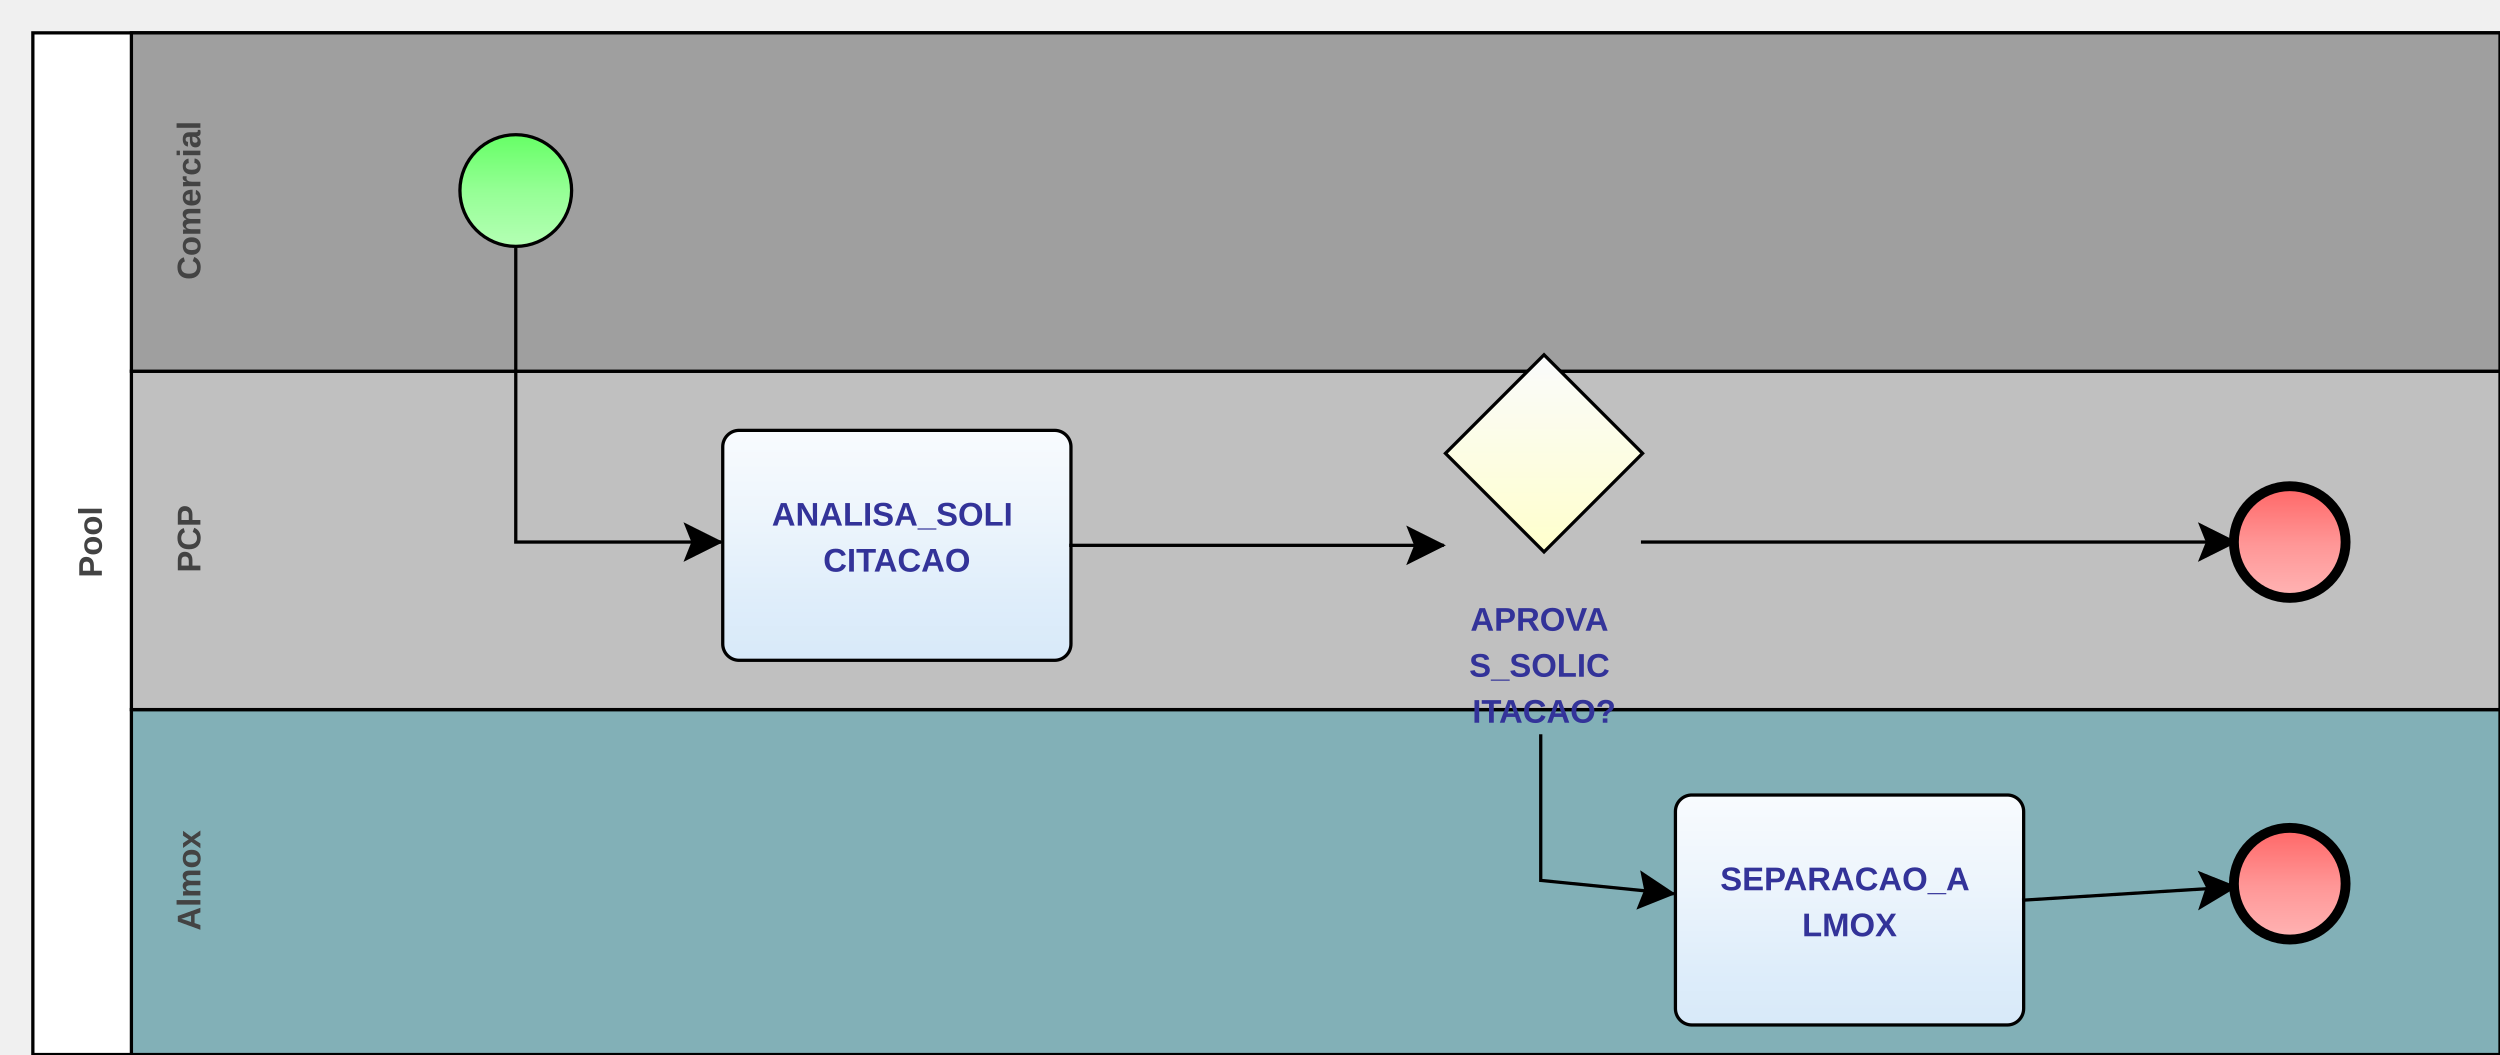
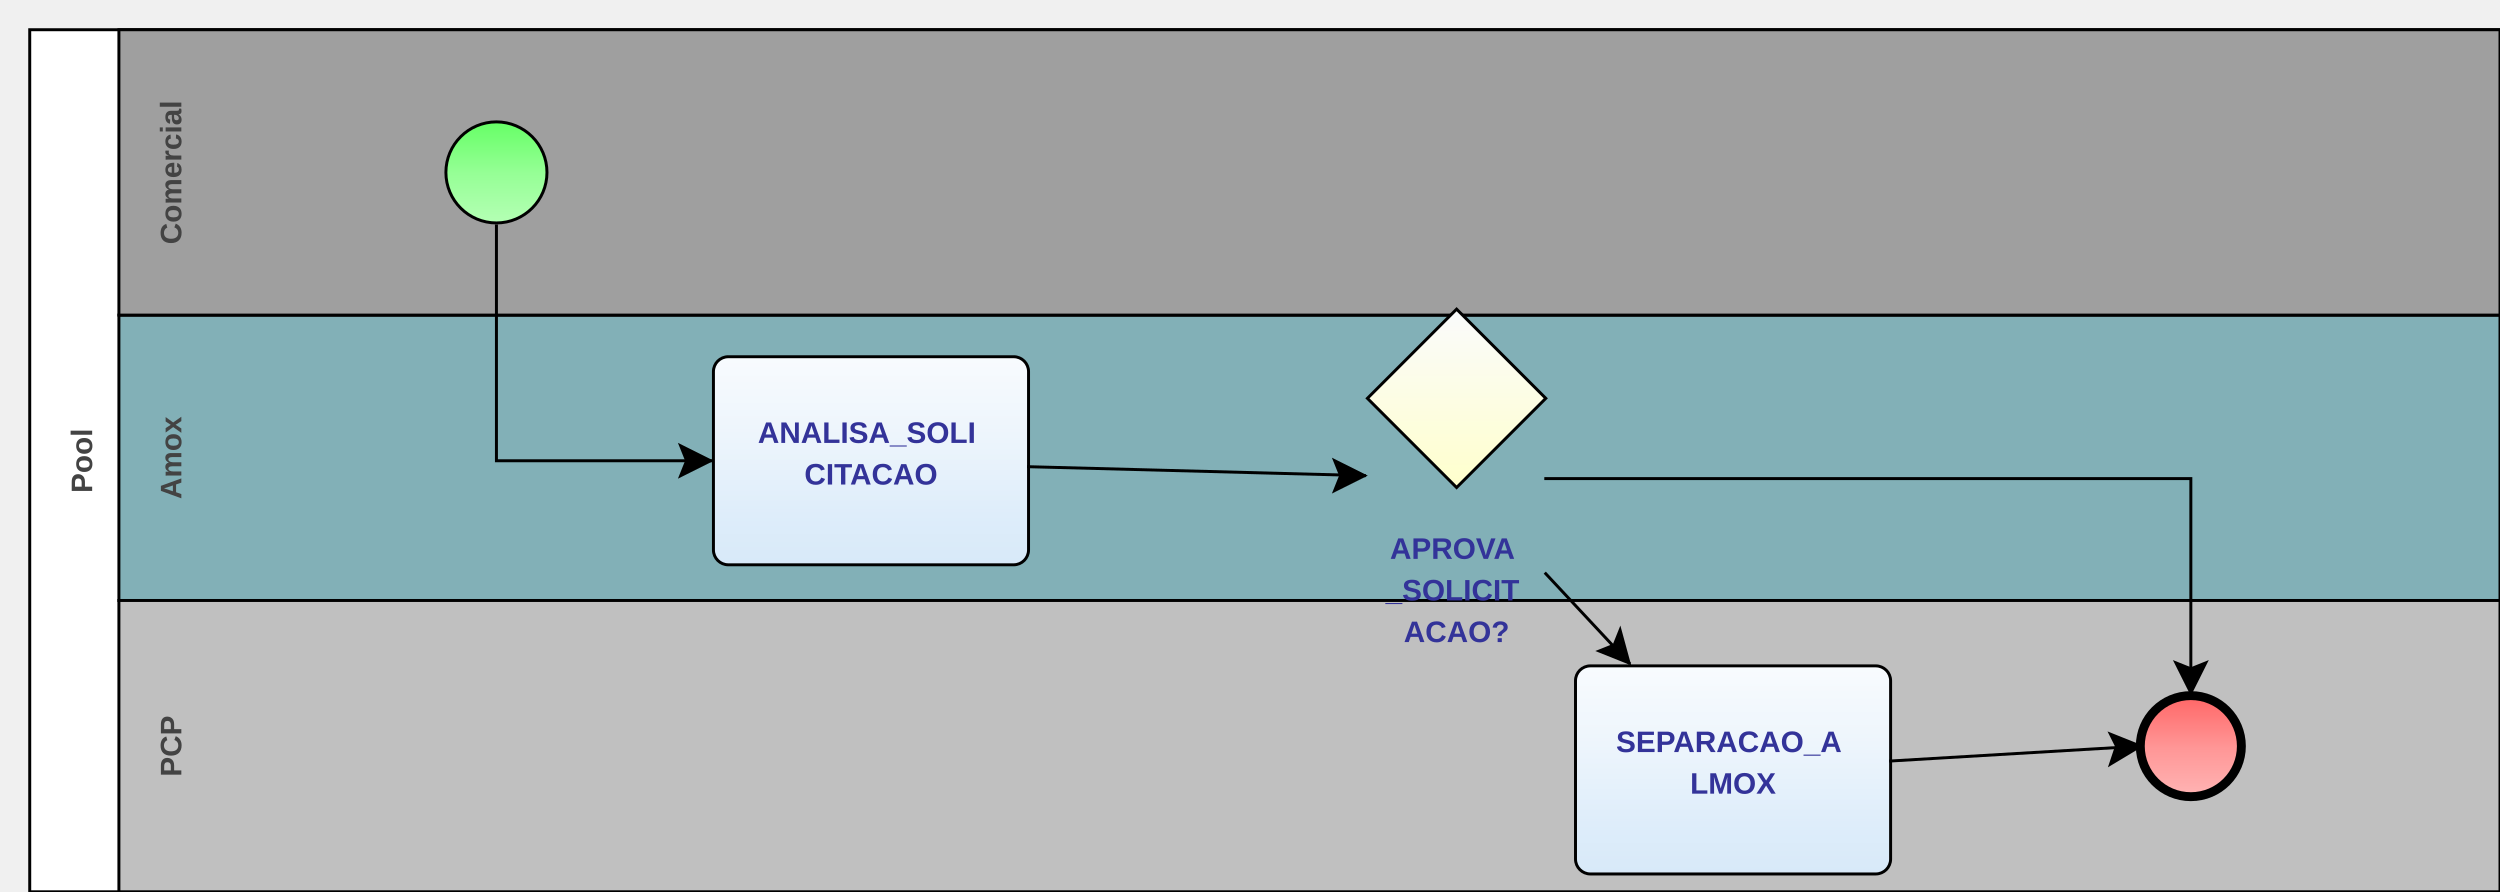
- <svg xmlns="http://www.w3.org/2000/svg" xmlns:xlink="http://www.w3.org/1999/xlink" style="stroke-dasharray:none; shape-rendering:auto; font-family:'Arial'; text-rendering:auto; fill-opacity:1; color-interpolation:auto; color-rendering:auto; font-size:12; fill:black; stroke:black; image-rendering:auto; stroke-miterlimit:10; stroke-linecap:square; stroke-linejoin:miter; font-style:normal; stroke-width:1; stroke-dashoffset:0; font-weight:normal; stroke-opacity:1;" contentScriptType="text/ecmascript" preserveAspectRatio="xMidYMid meet" zoomAndPan="magnify" version="1.0" contentStyleType="text/css" xml:xlink="http://www.w3.org/1999/xlink" width="761" height="321">
-   <rect x="10" y="10" width="751" height="311" ry="0" rx="0" style="stroke:#000000; fill:#FFFFFF" />
-   <rect x="40" y="216" width="721" height="105" ry="0" rx="0" style="stroke:#000000; fill:#82B0B7" />
-   <g componentSequence="7">
-     <text x="-268" y="47" transform="rotate(270)" text-anchor="middle" style="font-weight:bold;font-size:10px;stroke:none; fill:#434343">
-       <tspan dy="14" x="-268">Almox</tspan>
+ <svg xmlns="http://www.w3.org/2000/svg" xmlns:xlink="http://www.w3.org/1999/xlink" style="stroke-dasharray:none; shape-rendering:auto; font-family:'Arial'; text-rendering:auto; fill-opacity:1; color-interpolation:auto; color-rendering:auto; font-size:12; fill:black; stroke:black; image-rendering:auto; stroke-miterlimit:10; stroke-linecap:square; stroke-linejoin:miter; font-style:normal; stroke-width:1; stroke-dashoffset:0; font-weight:normal; stroke-opacity:1;" contentScriptType="text/ecmascript" preserveAspectRatio="xMidYMid meet" zoomAndPan="magnify" version="1.0" contentStyleType="text/css" xml:xlink="http://www.w3.org/1999/xlink" width="841" height="300">
+   <rect x="10" y="10" width="831" height="290" ry="0" rx="0" style="stroke:#000000; fill:#FFFFFF" />
+   <rect x="40" y="106" width="801" height="96" ry="0" rx="0" style="stroke:#000000; fill:#82B0B7" />
+   <g componentSequence="4">
+     <text x="-154" y="47" transform="rotate(270)" text-anchor="middle" style="font-weight:bold;font-size:10px;stroke:none; fill:#434343">
+       <tspan dy="14" x="-154">Amox</tspan>
    </text>
  </g>
-   <rect x="40" y="113" width="721" height="103" ry="0" rx="0" style="stroke:#000000; fill:#C0C0C0" />
+   <rect x="40" y="202" width="801" height="98" ry="0" rx="0" style="stroke:#000000; fill:#C0C0C0" />
  <g componentSequence="3">
-     <text x="-164" y="47" transform="rotate(270)" text-anchor="middle" style="font-weight:bold;font-size:10px;stroke:none; fill:#434343">
-       <tspan dy="14" x="-164">PCP</tspan>
+     <text x="-251" y="47" transform="rotate(270)" text-anchor="middle" style="font-weight:bold;font-size:10px;stroke:none; fill:#434343">
+       <tspan dy="14" x="-251">PCP</tspan>
    </text>
  </g>
-   <rect x="40" y="10" width="721" height="103" ry="0" rx="0" style="stroke:#000000; fill:#9F9F9F" />
+   <rect x="40" y="10" width="801" height="96" ry="0" rx="0" style="stroke:#000000; fill:#9F9F9F" />
  <g componentSequence="2">
-     <text x="-61" y="47" transform="rotate(270)" text-anchor="middle" style="font-weight:bold;font-size:10px;stroke:none; fill:#434343">
-       <tspan dy="14" x="-61">Comercial</tspan>
+     <text x="-58" y="47" transform="rotate(270)" text-anchor="middle" style="font-weight:bold;font-size:10px;stroke:none; fill:#434343">
+       <tspan dy="14" x="-58">Comercial</tspan>
    </text>
  </g>
  <g componentSequence="1">
-     <text x="-165" y="17" transform="rotate(270)" text-anchor="middle" style="font-weight:bold;font-size:10px;stroke:none; fill:#434343">
-       <tspan dy="14" x="-165">Pool</tspan>
+     <text x="-155" y="17" transform="rotate(270)" text-anchor="middle" style="font-weight:bold;font-size:10px;stroke:none; fill:#434343">
+       <tspan dy="14" x="-155">Pool</tspan>
    </text>
  </g>
  <g sequence="4">
-     <ellipse cx="157" cy="58" rx="17" ry="17" stroke-width="1" style="fill:url(#linearGradient66FF6696FF96B6FFB6_922829836);" stroke="336633" />
+     <ellipse cx="167" cy="58" rx="17" ry="17" stroke-width="1" style="fill:url(#linearGradient66FF6696FF96B6FFB6_1624865940);" stroke="336633" />
  </g>
  <g sequence="5">
-     <rect x="220" y="131" width="106" height="70" ry="5" rx="5" style="fill:url(#linearGradientF8FBFEEDF5FCDEEDFAD4E7F8E2E5E9_969321628);" stroke="191970" />
+     <rect x="240" y="120" width="106" height="70" ry="5" rx="5" style="fill:url(#linearGradientF8FBFEEDF5FCDEEDFAD4E7F8E2E5E9_1847496447);" stroke="191970" />
  </g>
  <g componentSequence="5">
-     <text x="273" y="146" text-anchor="middle" style="font-weight:bold;font-size:10px;stroke:none; fill:#333399">
-       <tspan dy="14" x="273">ANALISA_SOLI</tspan>
-       <tspan dy="14" x="273">CITACAO</tspan>
+     <text x="293" y="135" text-anchor="middle" style="font-weight:bold;font-size:10px;stroke:none; fill:#333399">
+       <tspan dy="14" x="293">ANALISA_SOLI</tspan>
+       <tspan dy="14" x="293">CITACAO</tspan>
    </text>
  </g>
  <g sequence="8">
-     <polygon points=" 440 138 470 108 500 138 470 168 440 138" style="fill:url(#linearGradientFAFBFCFFFFCC_1039740796);" stroke="000000" />
+     <polygon points=" 460 134 490 104 520 134 490 164 460 134" style="fill:url(#linearGradientFAFBFCFFFFCC_1780553700);" stroke="000000" />
  </g>
  <g componentSequence="8">
-     <text x="470" y="178" text-anchor="middle" style="font-weight:bold;font-size:10px;stroke:none; fill:#333399">
-       <tspan dy="14" x="470">APROVA</tspan>
-       <tspan dy="14" x="470">S_SOLIC</tspan>
-       <tspan dy="14" x="470">ITACAO?</tspan>
+     <text x="490" y="174" text-anchor="middle" style="font-weight:bold;font-size:10px;stroke:none; fill:#333399">
+       <tspan dy="14" x="490">APROVA</tspan>
+       <tspan dy="14" x="490">_SOLICIT</tspan>
+       <tspan dy="14" x="490">ACAO?</tspan>
    </text>
  </g>
-   <g sequence="10">
-     <ellipse cx="697" cy="165" rx="17" ry="17" stroke-width="3" style="fill:url(#linearGradientFF6666FF9696FFB6B6_2029758119);" stroke="993333" />
-   </g>
  <g sequence="12">
-     <rect x="510" y="242" width="106" height="70" ry="5" rx="5" style="fill:url(#linearGradientF8FBFEEDF5FCDEEDFAD4E7F8E2E5E9_1164422288);" stroke="191970" />
+     <rect x="530" y="224" width="106" height="70" ry="5" rx="5" style="fill:url(#linearGradientF8FBFEEDF5FCDEEDFAD4E7F8E2E5E9_790856900);" stroke="191970" />
  </g>
  <g componentSequence="12">
-     <text x="563" y="257" text-anchor="middle" style="font-weight:bold;font-size:10px;stroke:none; fill:#333399">
-       <tspan dy="14" x="563">SEPARACAO_A</tspan>
-       <tspan dy="14" x="563">LMOX</tspan>
+     <text x="583" y="239" text-anchor="middle" style="font-weight:bold;font-size:10px;stroke:none; fill:#333399">
+       <tspan dy="14" x="583">SEPARACAO_A</tspan>
+       <tspan dy="14" x="583">LMOX</tspan>
    </text>
  </g>
  <g sequence="14">
-     <ellipse cx="697" cy="269" rx="17" ry="17" stroke-width="3" style="fill:url(#linearGradientFF6666FF9696FFB6B6_1237932780);" stroke="993333" />
+     <ellipse cx="737" cy="251" rx="17" ry="17" stroke-width="3" style="fill:url(#linearGradientFF6666FF9696FFB6B6_78999656);" stroke="993333" />
  </g>
  <g componentSequence="6">
-     <text x="167" y="152" style="font-size:10px;font-weight:none;stroke:none; fill:#333399" text-anchor="left" />
+     <text x="177" y="152" style="font-size:10px;font-weight:none;stroke:none; fill:#333399" text-anchor="left" />
  </g>
  <g componentSequence="9">
-     <text x="393" y="166" style="font-size:10px;font-weight:none;stroke:none; fill:#333399" text-anchor="left" />
-   </g>
-   <g componentSequence="11">
-     <text x="600" y="165" style="font-size:10px;font-weight:none;stroke:none; fill:#333399" text-anchor="left" />
+     <text x="413" y="159" style="font-size:10px;font-weight:none;stroke:none; fill:#333399" text-anchor="left" />
  </g>
  <g componentSequence="13">
-     <text x="479" y="266" style="font-size:10px;font-weight:none;stroke:none; fill:#333399" text-anchor="left" />
+     <text x="545" y="208" style="font-size:10px;font-weight:none;stroke:none; fill:#333399" text-anchor="left" />
  </g>
  <g componentSequence="15">
-     <text x="658" y="272" style="font-size:10px;font-weight:none;stroke:none; fill:#333399" text-anchor="left" />
+     <text x="688" y="254" style="font-size:10px;font-weight:none;stroke:none; fill:#333399" text-anchor="left" />
  </g>
-   <path style="fill:none; stroke:#000000;stroke-width:1" d="M157.0 76.0 L157.0 165.0 L219.0 165.0" />
-   <polygon style="fill:#000000; stroke:#000000;" points=" 209 160 219 165 209 170 211 165" />
-   <path style="fill:none; stroke:#000000;stroke-width:1" d="M326.0 166.0 L439.0 166.0" />
-   <polygon style="fill:#000000; stroke:#000000;" points=" 429 161 439 166 429 171 431 166" />
-   <path style="fill:none; stroke:#000000;stroke-width:1" d="M500.0 165.0 L680.0 165.0" />
-   <polygon style="fill:#000000; stroke:#000000;" points=" 670 160 680 165 670 170 672 165" />
-   <path style="fill:none; stroke:#000000;stroke-width:1" d="M469.0 224.0 L469.0 268.0 L509.0 272.0" />
-   <polygon style="fill:#000000; stroke:#000000;" points=" 500 266 509 272 499 276 501 271" />
-   <path style="fill:none; stroke:#000000;stroke-width:1" d="M616.0 274.0 L680.0 270.0" />
-   <polygon style="fill:#000000; stroke:#000000;" points=" 670 266 680 270 670 276 672 270" />
+   <g componentSequence="16">
+     <text x="675" y="161" style="font-size:10px;font-weight:none;stroke:none; fill:#333399" text-anchor="left" />
+   </g>
+   <path style="fill:none; stroke:#000000;stroke-width:1" d="M167.0 76.0 L167.0 155.0 L239.0 155.0" />
+   <polygon style="fill:#000000; stroke:#000000;" points=" 229 150 239 155 229 160 231 155" />
+   <path style="fill:none; stroke:#000000;stroke-width:1" d="M346.0 157.0 L459.0 160.0" />
+   <polygon style="fill:#000000; stroke:#000000;" points=" 449 155 459 160 449 165 451 160" />
+   <path style="fill:none; stroke:#000000;stroke-width:1" d="M520.0 193.0 L548.0 223.0" />
+   <polygon style="fill:#000000; stroke:#000000;" points=" 545 212 548 223 538 219 543 217" />
+   <path style="fill:none; stroke:#000000;stroke-width:1" d="M520.0 161.0 L737.0 161.0 L737.0 233.0" />
+   <polygon style="fill:#000000; stroke:#000000;" points=" 742 223 737 233 732 223 737 225" />
+   <path style="fill:none; stroke:#000000;stroke-width:1" d="M636.0 256.0 L720.0 251.0" />
+   <polygon style="fill:#000000; stroke:#000000;" points=" 710 247 720 251 710 257 712 251" />
  <defs>
-     <linearGradient xlink:href="#linearGradient66FF6696FF96B6FFB6" id="linearGradient66FF6696FF96B6FFB6_922829836" x1="0" y1="41.0" x2="0" y2="76.0" gradientUnits="userSpaceOnUse" xlink:type="simple" xlink:actuate="onLoad" xlink:show="other" />
+     <linearGradient xlink:href="#linearGradient66FF6696FF96B6FFB6" id="linearGradient66FF6696FF96B6FFB6_1624865940" x1="0" y1="41.0" x2="0" y2="76.0" gradientUnits="userSpaceOnUse" xlink:type="simple" xlink:actuate="onLoad" xlink:show="other" />
    <linearGradient id="linearGradient66FF6696FF96B6FFB6">
      <stop style="stop-color:#66FF66;stop-opacity:1;" offset="0.0" id="stop66FF66" />
      <stop style="stop-color:#96FF96;stop-opacity:1;" offset="0.5" id="stop96FF96" />
      <stop style="stop-color:#B6FFB6;stop-opacity:1;" offset="1.0" id="stopB6FFB6" />
    </linearGradient>
-     <linearGradient xlink:href="#linearGradientF8FBFEEDF5FCDEEDFAD4E7F8E2E5E9" id="linearGradientF8FBFEEDF5FCDEEDFAD4E7F8E2E5E9_969321628" x1="0" y1="131.0" x2="0" y2="237.0" gradientUnits="userSpaceOnUse" xlink:type="simple" xlink:actuate="onLoad" xlink:show="other" />
+     <linearGradient xlink:href="#linearGradientF8FBFEEDF5FCDEEDFAD4E7F8E2E5E9" id="linearGradientF8FBFEEDF5FCDEEDFAD4E7F8E2E5E9_1847496447" x1="0" y1="120.0" x2="0" y2="226.0" gradientUnits="userSpaceOnUse" xlink:type="simple" xlink:actuate="onLoad" xlink:show="other" />
    <linearGradient id="linearGradientF8FBFEEDF5FCDEEDFAD4E7F8E2E5E9">
      <stop style="stop-color:#F8FBFE;stop-opacity:1;" offset="0.0" id="stopF8FBFE" />
      <stop style="stop-color:#EDF5FC;stop-opacity:1;" offset="0.25" id="stopEDF5FC" />
      <stop style="stop-color:#DEEDFA;stop-opacity:1;" offset="0.5" id="stopDEEDFA" />
      <stop style="stop-color:#D4E7F8;stop-opacity:1;" offset="0.75" id="stopD4E7F8" />
      <stop style="stop-color:#E2E5E9;stop-opacity:1;" offset="1.0" id="stopE2E5E9" />
    </linearGradient>
-     <linearGradient xlink:href="#linearGradientFAFBFCFFFFCC" id="linearGradientFAFBFCFFFFCC_1039740796" x1="0" y1="108.0" x2="0" y2="168.0" gradientUnits="userSpaceOnUse" xlink:type="simple" xlink:actuate="onLoad" xlink:show="other" />
+     <linearGradient xlink:href="#linearGradientFAFBFCFFFFCC" id="linearGradientFAFBFCFFFFCC_1780553700" x1="0" y1="104.0" x2="0" y2="164.0" gradientUnits="userSpaceOnUse" xlink:type="simple" xlink:actuate="onLoad" xlink:show="other" />
    <linearGradient id="linearGradientFAFBFCFFFFCC">
      <stop style="stop-color:#FAFBFC;stop-opacity:1;" offset="0.0" id="stopFAFBFC" />
      <stop style="stop-color:#FFFFCC;stop-opacity:1;" offset="1.0" id="stopFFFFCC" />
    </linearGradient>
-     <linearGradient xlink:href="#linearGradientFF6666FF9696FFB6B6" id="linearGradientFF6666FF9696FFB6B6_2029758119" x1="0" y1="148.0" x2="0" y2="183.0" gradientUnits="userSpaceOnUse" xlink:type="simple" xlink:actuate="onLoad" xlink:show="other" />
+     <linearGradient xlink:href="#linearGradientF8FBFEEDF5FCDEEDFAD4E7F8E2E5E9" id="linearGradientF8FBFEEDF5FCDEEDFAD4E7F8E2E5E9_790856900" x1="0" y1="224.0" x2="0" y2="330.0" gradientUnits="userSpaceOnUse" xlink:type="simple" xlink:actuate="onLoad" xlink:show="other" />
+     <linearGradient xlink:href="#linearGradientFF6666FF9696FFB6B6" id="linearGradientFF6666FF9696FFB6B6_78999656" x1="0" y1="234.0" x2="0" y2="269.0" gradientUnits="userSpaceOnUse" xlink:type="simple" xlink:actuate="onLoad" xlink:show="other" />
    <linearGradient id="linearGradientFF6666FF9696FFB6B6">
      <stop style="stop-color:#FF6666;stop-opacity:1;" offset="0.0" id="stopFF6666" />
      <stop style="stop-color:#FF9696;stop-opacity:1;" offset="0.5" id="stopFF9696" />
      <stop style="stop-color:#FFB6B6;stop-opacity:1;" offset="1.0" id="stopFFB6B6" />
    </linearGradient>
-     <linearGradient xlink:href="#linearGradientF8FBFEEDF5FCDEEDFAD4E7F8E2E5E9" id="linearGradientF8FBFEEDF5FCDEEDFAD4E7F8E2E5E9_1164422288" x1="0" y1="242.0" x2="0" y2="348.0" gradientUnits="userSpaceOnUse" xlink:type="simple" xlink:actuate="onLoad" xlink:show="other" />
-     <linearGradient xlink:href="#linearGradientFF6666FF9696FFB6B6" id="linearGradientFF6666FF9696FFB6B6_1237932780" x1="0" y1="252.0" x2="0" y2="287.0" gradientUnits="userSpaceOnUse" xlink:type="simple" xlink:actuate="onLoad" xlink:show="other" />
  </defs>
</svg>
